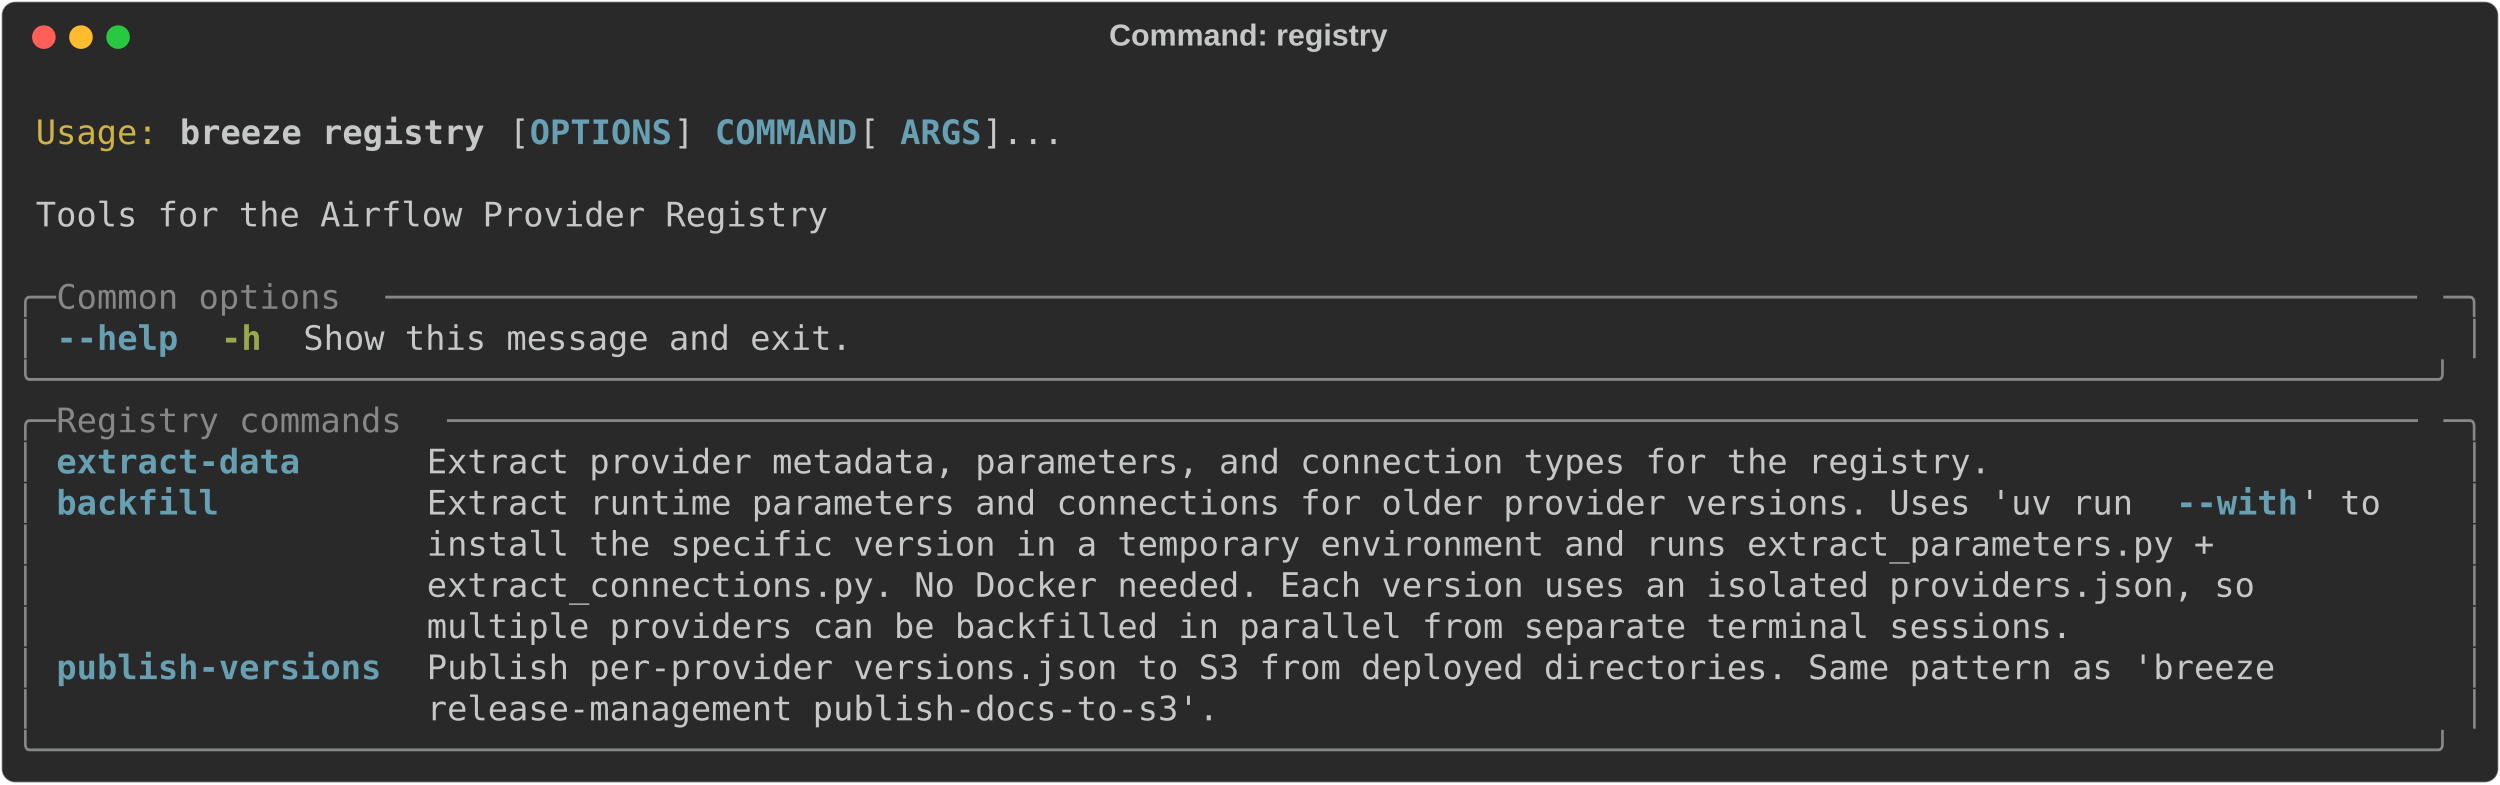
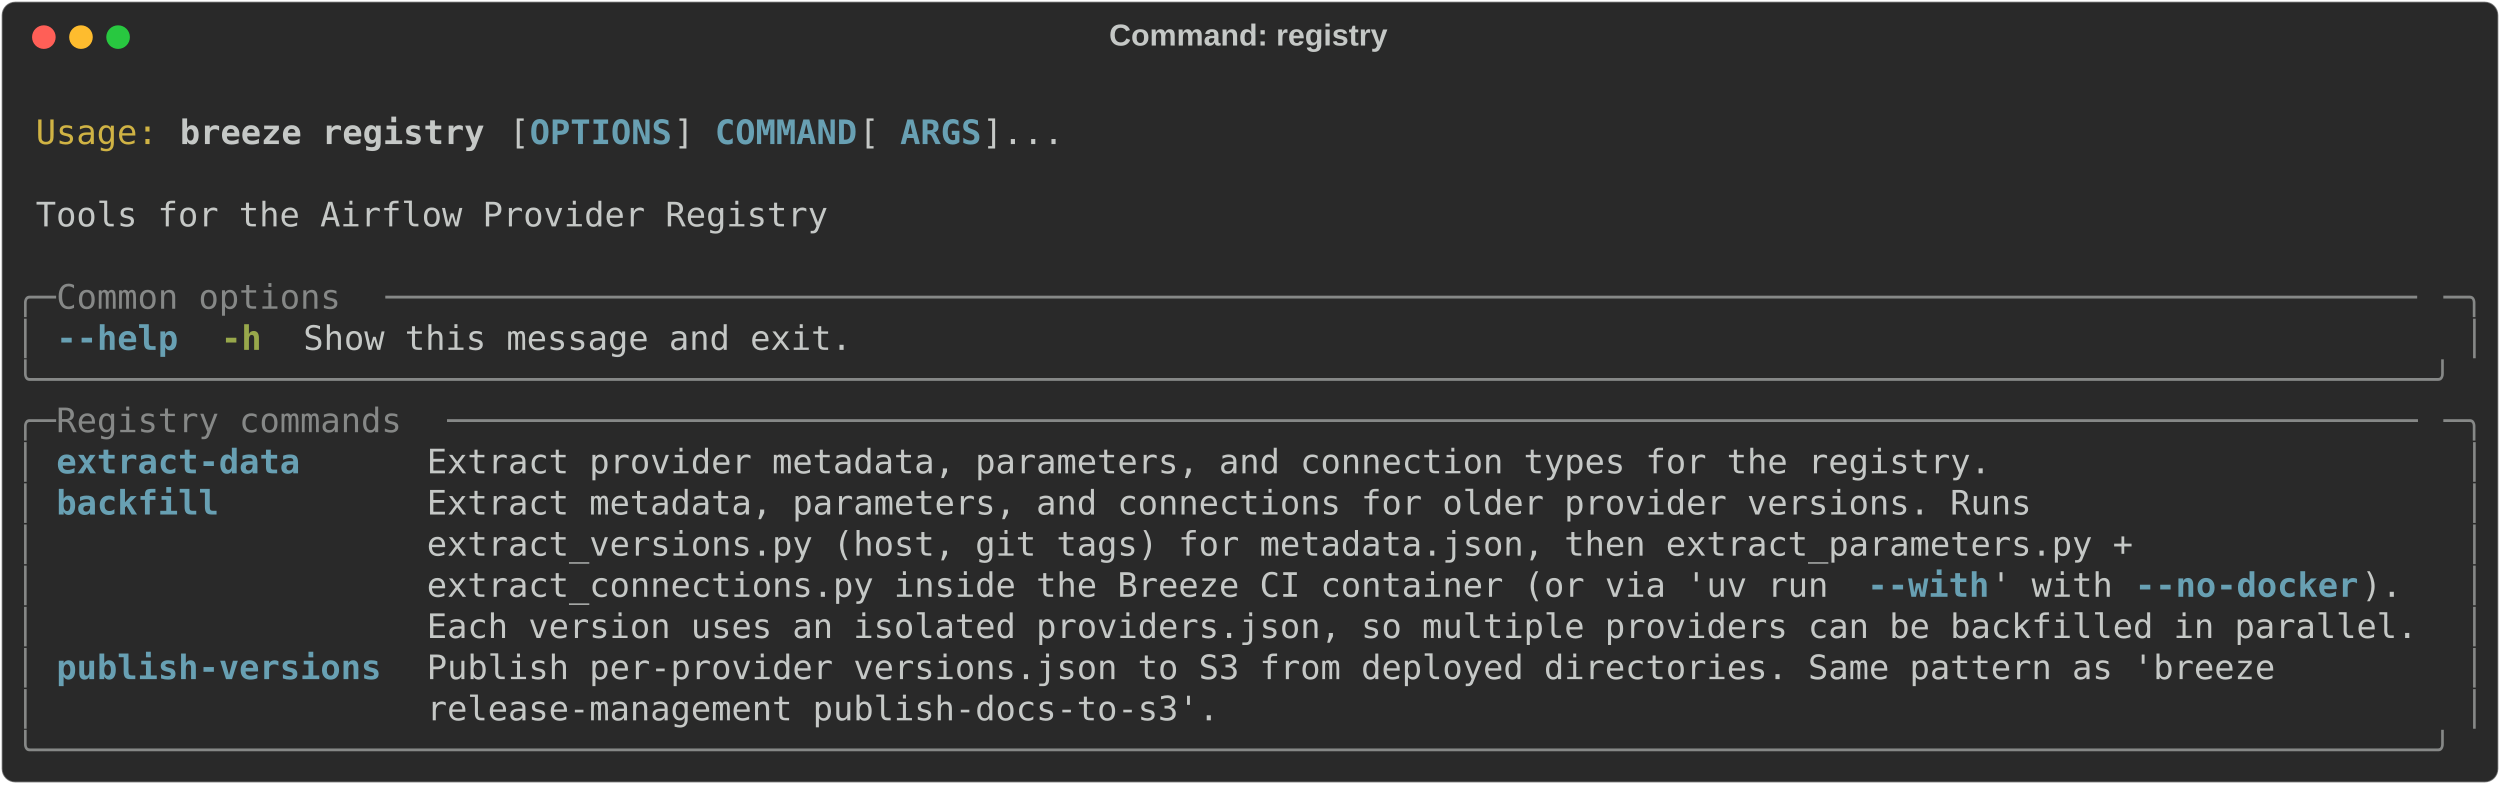
<svg xmlns="http://www.w3.org/2000/svg" class="rich-terminal" viewBox="0 0 1482 464.8">
  <style>

    @font-face {
        font-family: "Fira Code";
        src: local("FiraCode-Regular"),
                url("https://cdnjs.cloudflare.com/ajax/libs/firacode/6.2.0/woff2/FiraCode-Regular.woff2") format("woff2"),
                url("https://cdnjs.cloudflare.com/ajax/libs/firacode/6.2.0/woff/FiraCode-Regular.woff") format("woff");
        font-style: normal;
        font-weight: 400;
    }
    @font-face {
        font-family: "Fira Code";
        src: local("FiraCode-Bold"),
                url("https://cdnjs.cloudflare.com/ajax/libs/firacode/6.2.0/woff2/FiraCode-Bold.woff2") format("woff2"),
                url("https://cdnjs.cloudflare.com/ajax/libs/firacode/6.2.0/woff/FiraCode-Bold.woff") format("woff");
        font-style: bold;
        font-weight: 700;
    }

    .breeze-registry-matrix {
        font-family: Fira Code, monospace;
        font-size: 20px;
        line-height: 24.4px;
        font-variant-east-asian: full-width;
    }

    .breeze-registry-title {
        font-size: 18px;
        font-weight: bold;
        font-family: arial;
    }

    .breeze-registry-r1 { fill: #c5c8c6 }
.breeze-registry-r2 { fill: #d0b344 }
.breeze-registry-r3 { fill: #c5c8c6;font-weight: bold }
.breeze-registry-r4 { fill: #68a0b3;font-weight: bold }
.breeze-registry-r5 { fill: #868887 }
.breeze-registry-r6 { fill: #98a84b;font-weight: bold }
    </style>
  <defs>
    <clipPath id="breeze-registry-clip-terminal">
      <rect x="0" y="0" width="1463.0" height="413.8" />
    </clipPath>
    <clipPath id="breeze-registry-line-0">
      <rect x="0" y="1.5" width="1464" height="24.65" />
    </clipPath>
    <clipPath id="breeze-registry-line-1">
      <rect x="0" y="25.9" width="1464" height="24.65" />
    </clipPath>
    <clipPath id="breeze-registry-line-2">
      <rect x="0" y="50.3" width="1464" height="24.65" />
    </clipPath>
    <clipPath id="breeze-registry-line-3">
      <rect x="0" y="74.7" width="1464" height="24.65" />
    </clipPath>
    <clipPath id="breeze-registry-line-4">
      <rect x="0" y="99.1" width="1464" height="24.65" />
    </clipPath>
    <clipPath id="breeze-registry-line-5">
      <rect x="0" y="123.5" width="1464" height="24.65" />
    </clipPath>
    <clipPath id="breeze-registry-line-6">
      <rect x="0" y="147.9" width="1464" height="24.65" />
    </clipPath>
    <clipPath id="breeze-registry-line-7">
      <rect x="0" y="172.3" width="1464" height="24.65" />
    </clipPath>
    <clipPath id="breeze-registry-line-8">
      <rect x="0" y="196.7" width="1464" height="24.65" />
    </clipPath>
    <clipPath id="breeze-registry-line-9">
      <rect x="0" y="221.1" width="1464" height="24.65" />
    </clipPath>
    <clipPath id="breeze-registry-line-10">
      <rect x="0" y="245.5" width="1464" height="24.65" />
    </clipPath>
    <clipPath id="breeze-registry-line-11">
      <rect x="0" y="269.9" width="1464" height="24.65" />
    </clipPath>
    <clipPath id="breeze-registry-line-12">
      <rect x="0" y="294.3" width="1464" height="24.65" />
    </clipPath>
    <clipPath id="breeze-registry-line-13">
      <rect x="0" y="318.7" width="1464" height="24.65" />
    </clipPath>
    <clipPath id="breeze-registry-line-14">
      <rect x="0" y="343.1" width="1464" height="24.65" />
    </clipPath>
    <clipPath id="breeze-registry-line-15">
      <rect x="0" y="367.5" width="1464" height="24.65" />
    </clipPath>
  </defs>
  <rect fill="#292929" stroke="rgba(255,255,255,0.35)" stroke-width="1" x="1" y="1" width="1480" height="462.8" rx="8" />
  <text class="breeze-registry-title" fill="#c5c8c6" text-anchor="middle" x="740" y="27">Command: registry</text>
  <g transform="translate(26,22)">
    <circle cx="0" cy="0" r="7" fill="#ff5f57" />
    <circle cx="22" cy="0" r="7" fill="#febc2e" />
    <circle cx="44" cy="0" r="7" fill="#28c840" />
  </g>
  <g transform="translate(9, 41)" clip-path="url(#breeze-registry-clip-terminal)">
    <g class="breeze-registry-matrix">
      <text class="breeze-registry-r1" x="1464" y="20" textLength="12.2" clip-path="url(#breeze-registry-line-0)">
</text>
      <text class="breeze-registry-r2" x="12.2" y="44.4" textLength="73.2" clip-path="url(#breeze-registry-line-1)">Usage:</text>
      <text class="breeze-registry-r3" x="97.6" y="44.4" textLength="183" clip-path="url(#breeze-registry-line-1)">breeze registry</text>
      <text class="breeze-registry-r1" x="292.8" y="44.4" textLength="12.2" clip-path="url(#breeze-registry-line-1)">[</text>
      <text class="breeze-registry-r4" x="305" y="44.4" textLength="85.4" clip-path="url(#breeze-registry-line-1)">OPTIONS</text>
      <text class="breeze-registry-r1" x="390.4" y="44.4" textLength="24.4" clip-path="url(#breeze-registry-line-1)">] </text>
      <text class="breeze-registry-r4" x="414.8" y="44.4" textLength="85.4" clip-path="url(#breeze-registry-line-1)">COMMAND</text>
      <text class="breeze-registry-r1" x="500.2" y="44.4" textLength="24.4" clip-path="url(#breeze-registry-line-1)"> [</text>
      <text class="breeze-registry-r4" x="524.6" y="44.4" textLength="48.8" clip-path="url(#breeze-registry-line-1)">ARGS</text>
      <text class="breeze-registry-r1" x="573.4" y="44.4" textLength="48.8" clip-path="url(#breeze-registry-line-1)">]...</text>
      <text class="breeze-registry-r1" x="1464" y="44.4" textLength="12.2" clip-path="url(#breeze-registry-line-1)">
</text>
      <text class="breeze-registry-r1" x="1464" y="68.8" textLength="12.2" clip-path="url(#breeze-registry-line-2)">
</text>
      <text class="breeze-registry-r1" x="12.2" y="93.2" textLength="475.8" clip-path="url(#breeze-registry-line-3)">Tools for the Airflow Provider Registry</text>
      <text class="breeze-registry-r1" x="1464" y="93.2" textLength="12.2" clip-path="url(#breeze-registry-line-3)">
</text>
      <text class="breeze-registry-r1" x="1464" y="117.6" textLength="12.2" clip-path="url(#breeze-registry-line-4)">
</text>
      <text class="breeze-registry-r5" x="0" y="142" textLength="24.4" clip-path="url(#breeze-registry-line-5)">╭─</text>
      <text class="breeze-registry-r5" x="24.4" y="142" textLength="195.2" clip-path="url(#breeze-registry-line-5)"> Common options </text>
      <text class="breeze-registry-r5" x="219.6" y="142" textLength="1220" clip-path="url(#breeze-registry-line-5)">────────────────────────────────────────────────────────────────────────────────────────────────────</text>
      <text class="breeze-registry-r5" x="1439.6" y="142" textLength="24.4" clip-path="url(#breeze-registry-line-5)">─╮</text>
      <text class="breeze-registry-r1" x="1464" y="142" textLength="12.2" clip-path="url(#breeze-registry-line-5)">
</text>
      <text class="breeze-registry-r5" x="0" y="166.4" textLength="12.2" clip-path="url(#breeze-registry-line-6)">│</text>
      <text class="breeze-registry-r4" x="24.4" y="166.4" textLength="73.2" clip-path="url(#breeze-registry-line-6)">--help</text>
      <text class="breeze-registry-r6" x="122" y="166.4" textLength="24.4" clip-path="url(#breeze-registry-line-6)">-h</text>
      <text class="breeze-registry-r1" x="170.8" y="166.4" textLength="329.4" clip-path="url(#breeze-registry-line-6)">Show this message and exit.</text>
      <text class="breeze-registry-r5" x="1451.8" y="166.4" textLength="12.2" clip-path="url(#breeze-registry-line-6)">│</text>
      <text class="breeze-registry-r1" x="1464" y="166.4" textLength="12.2" clip-path="url(#breeze-registry-line-6)">
</text>
      <text class="breeze-registry-r5" x="0" y="190.8" textLength="1464" clip-path="url(#breeze-registry-line-7)">╰──────────────────────────────────────────────────────────────────────────────────────────────────────────────────────╯</text>
      <text class="breeze-registry-r1" x="1464" y="190.8" textLength="12.2" clip-path="url(#breeze-registry-line-7)">
</text>
      <text class="breeze-registry-r5" x="0" y="215.2" textLength="24.4" clip-path="url(#breeze-registry-line-8)">╭─</text>
      <text class="breeze-registry-r5" x="24.4" y="215.2" textLength="231.8" clip-path="url(#breeze-registry-line-8)"> Registry commands </text>
      <text class="breeze-registry-r5" x="256.2" y="215.2" textLength="1183.4" clip-path="url(#breeze-registry-line-8)">─────────────────────────────────────────────────────────────────────────────────────────────────</text>
      <text class="breeze-registry-r5" x="1439.6" y="215.2" textLength="24.4" clip-path="url(#breeze-registry-line-8)">─╮</text>
      <text class="breeze-registry-r1" x="1464" y="215.2" textLength="12.2" clip-path="url(#breeze-registry-line-8)">
</text>
      <text class="breeze-registry-r5" x="0" y="239.6" textLength="12.2" clip-path="url(#breeze-registry-line-9)">│</text>
      <text class="breeze-registry-r4" x="24.4" y="239.6" textLength="195.2" clip-path="url(#breeze-registry-line-9)">extract-data    </text>
      <text class="breeze-registry-r1" x="244" y="239.6" textLength="1195.6" clip-path="url(#breeze-registry-line-9)">Extract provider metadata, parameters, and connection types for the registry.                     </text>
      <text class="breeze-registry-r5" x="1451.8" y="239.6" textLength="12.2" clip-path="url(#breeze-registry-line-9)">│</text>
      <text class="breeze-registry-r1" x="1464" y="239.6" textLength="12.2" clip-path="url(#breeze-registry-line-9)">
</text>
      <text class="breeze-registry-r5" x="0" y="264" textLength="12.2" clip-path="url(#breeze-registry-line-10)">│</text>
      <text class="breeze-registry-r4" x="24.4" y="264" textLength="195.2" clip-path="url(#breeze-registry-line-10)">backfill        </text>
-       <text class="breeze-registry-r1" x="244" y="264" textLength="1037" clip-path="url(#breeze-registry-line-10)">Extract runtime parameters and connections for older provider versions. Uses 'uv run </text>
-       <text class="breeze-registry-r4" x="1281" y="264" textLength="73.2" clip-path="url(#breeze-registry-line-10)">--with</text>
-       <text class="breeze-registry-r1" x="1354.2" y="264" textLength="85.4" clip-path="url(#breeze-registry-line-10)">' to   </text>
+       <text class="breeze-registry-r1" x="244" y="264" textLength="1195.6" clip-path="url(#breeze-registry-line-10)">Extract metadata, parameters, and connections for older provider versions. Runs                   </text>
      <text class="breeze-registry-r5" x="1451.8" y="264" textLength="12.2" clip-path="url(#breeze-registry-line-10)">│</text>
      <text class="breeze-registry-r1" x="1464" y="264" textLength="12.2" clip-path="url(#breeze-registry-line-10)">
</text>
      <text class="breeze-registry-r5" x="0" y="288.4" textLength="12.2" clip-path="url(#breeze-registry-line-11)">│</text>
-       <text class="breeze-registry-r1" x="244" y="288.4" textLength="1195.6" clip-path="url(#breeze-registry-line-11)">install the specific version in a temporary environment and runs extract_parameters.py +          </text>
+       <text class="breeze-registry-r1" x="244" y="288.4" textLength="1195.6" clip-path="url(#breeze-registry-line-11)">extract_versions.py (host, git tags) for metadata.json, then extract_parameters.py +              </text>
      <text class="breeze-registry-r5" x="1451.8" y="288.4" textLength="12.2" clip-path="url(#breeze-registry-line-11)">│</text>
      <text class="breeze-registry-r1" x="1464" y="288.4" textLength="12.2" clip-path="url(#breeze-registry-line-11)">
</text>
      <text class="breeze-registry-r5" x="0" y="312.8" textLength="12.2" clip-path="url(#breeze-registry-line-12)">│</text>
-       <text class="breeze-registry-r1" x="244" y="312.8" textLength="1195.6" clip-path="url(#breeze-registry-line-12)">extract_connections.py. No Docker needed. Each version uses an isolated providers.json, so        </text>
+       <text class="breeze-registry-r1" x="244" y="312.8" textLength="854" clip-path="url(#breeze-registry-line-12)">extract_connections.py inside the Breeze CI container (or via 'uv run </text>
+       <text class="breeze-registry-r4" x="1098" y="312.8" textLength="73.2" clip-path="url(#breeze-registry-line-12)">--with</text>
+       <text class="breeze-registry-r1" x="1171.2" y="312.8" textLength="85.4" clip-path="url(#breeze-registry-line-12)">' with </text>
+       <text class="breeze-registry-r4" x="1256.6" y="312.8" textLength="134.2" clip-path="url(#breeze-registry-line-12)">--no-docker</text>
+       <text class="breeze-registry-r1" x="1390.8" y="312.8" textLength="48.8" clip-path="url(#breeze-registry-line-12)">).  </text>
      <text class="breeze-registry-r5" x="1451.8" y="312.8" textLength="12.2" clip-path="url(#breeze-registry-line-12)">│</text>
      <text class="breeze-registry-r1" x="1464" y="312.8" textLength="12.2" clip-path="url(#breeze-registry-line-12)">
</text>
      <text class="breeze-registry-r5" x="0" y="337.2" textLength="12.2" clip-path="url(#breeze-registry-line-13)">│</text>
-       <text class="breeze-registry-r1" x="244" y="337.2" textLength="1195.6" clip-path="url(#breeze-registry-line-13)">multiple providers can be backfilled in parallel from separate terminal sessions.                 </text>
+       <text class="breeze-registry-r1" x="244" y="337.2" textLength="1195.6" clip-path="url(#breeze-registry-line-13)">Each version uses an isolated providers.json, so multiple providers can be backfilled in parallel.</text>
      <text class="breeze-registry-r5" x="1451.8" y="337.2" textLength="12.2" clip-path="url(#breeze-registry-line-13)">│</text>
      <text class="breeze-registry-r1" x="1464" y="337.2" textLength="12.2" clip-path="url(#breeze-registry-line-13)">
</text>
      <text class="breeze-registry-r5" x="0" y="361.6" textLength="12.2" clip-path="url(#breeze-registry-line-14)">│</text>
      <text class="breeze-registry-r4" x="24.4" y="361.6" textLength="195.2" clip-path="url(#breeze-registry-line-14)">publish-versions</text>
      <text class="breeze-registry-r1" x="244" y="361.6" textLength="1195.6" clip-path="url(#breeze-registry-line-14)">Publish per-provider versions.json to S3 from deployed directories. Same pattern as 'breeze       </text>
      <text class="breeze-registry-r5" x="1451.8" y="361.6" textLength="12.2" clip-path="url(#breeze-registry-line-14)">│</text>
      <text class="breeze-registry-r1" x="1464" y="361.6" textLength="12.2" clip-path="url(#breeze-registry-line-14)">
</text>
      <text class="breeze-registry-r5" x="0" y="386" textLength="12.2" clip-path="url(#breeze-registry-line-15)">│</text>
      <text class="breeze-registry-r1" x="244" y="386" textLength="1195.6" clip-path="url(#breeze-registry-line-15)">release-management publish-docs-to-s3'.                                                           </text>
      <text class="breeze-registry-r5" x="1451.8" y="386" textLength="12.2" clip-path="url(#breeze-registry-line-15)">│</text>
      <text class="breeze-registry-r1" x="1464" y="386" textLength="12.2" clip-path="url(#breeze-registry-line-15)">
</text>
      <text class="breeze-registry-r5" x="0" y="410.4" textLength="1464" clip-path="url(#breeze-registry-line-16)">╰──────────────────────────────────────────────────────────────────────────────────────────────────────────────────────╯</text>
      <text class="breeze-registry-r1" x="1464" y="410.4" textLength="12.2" clip-path="url(#breeze-registry-line-16)">
</text>
    </g>
  </g>
</svg>
